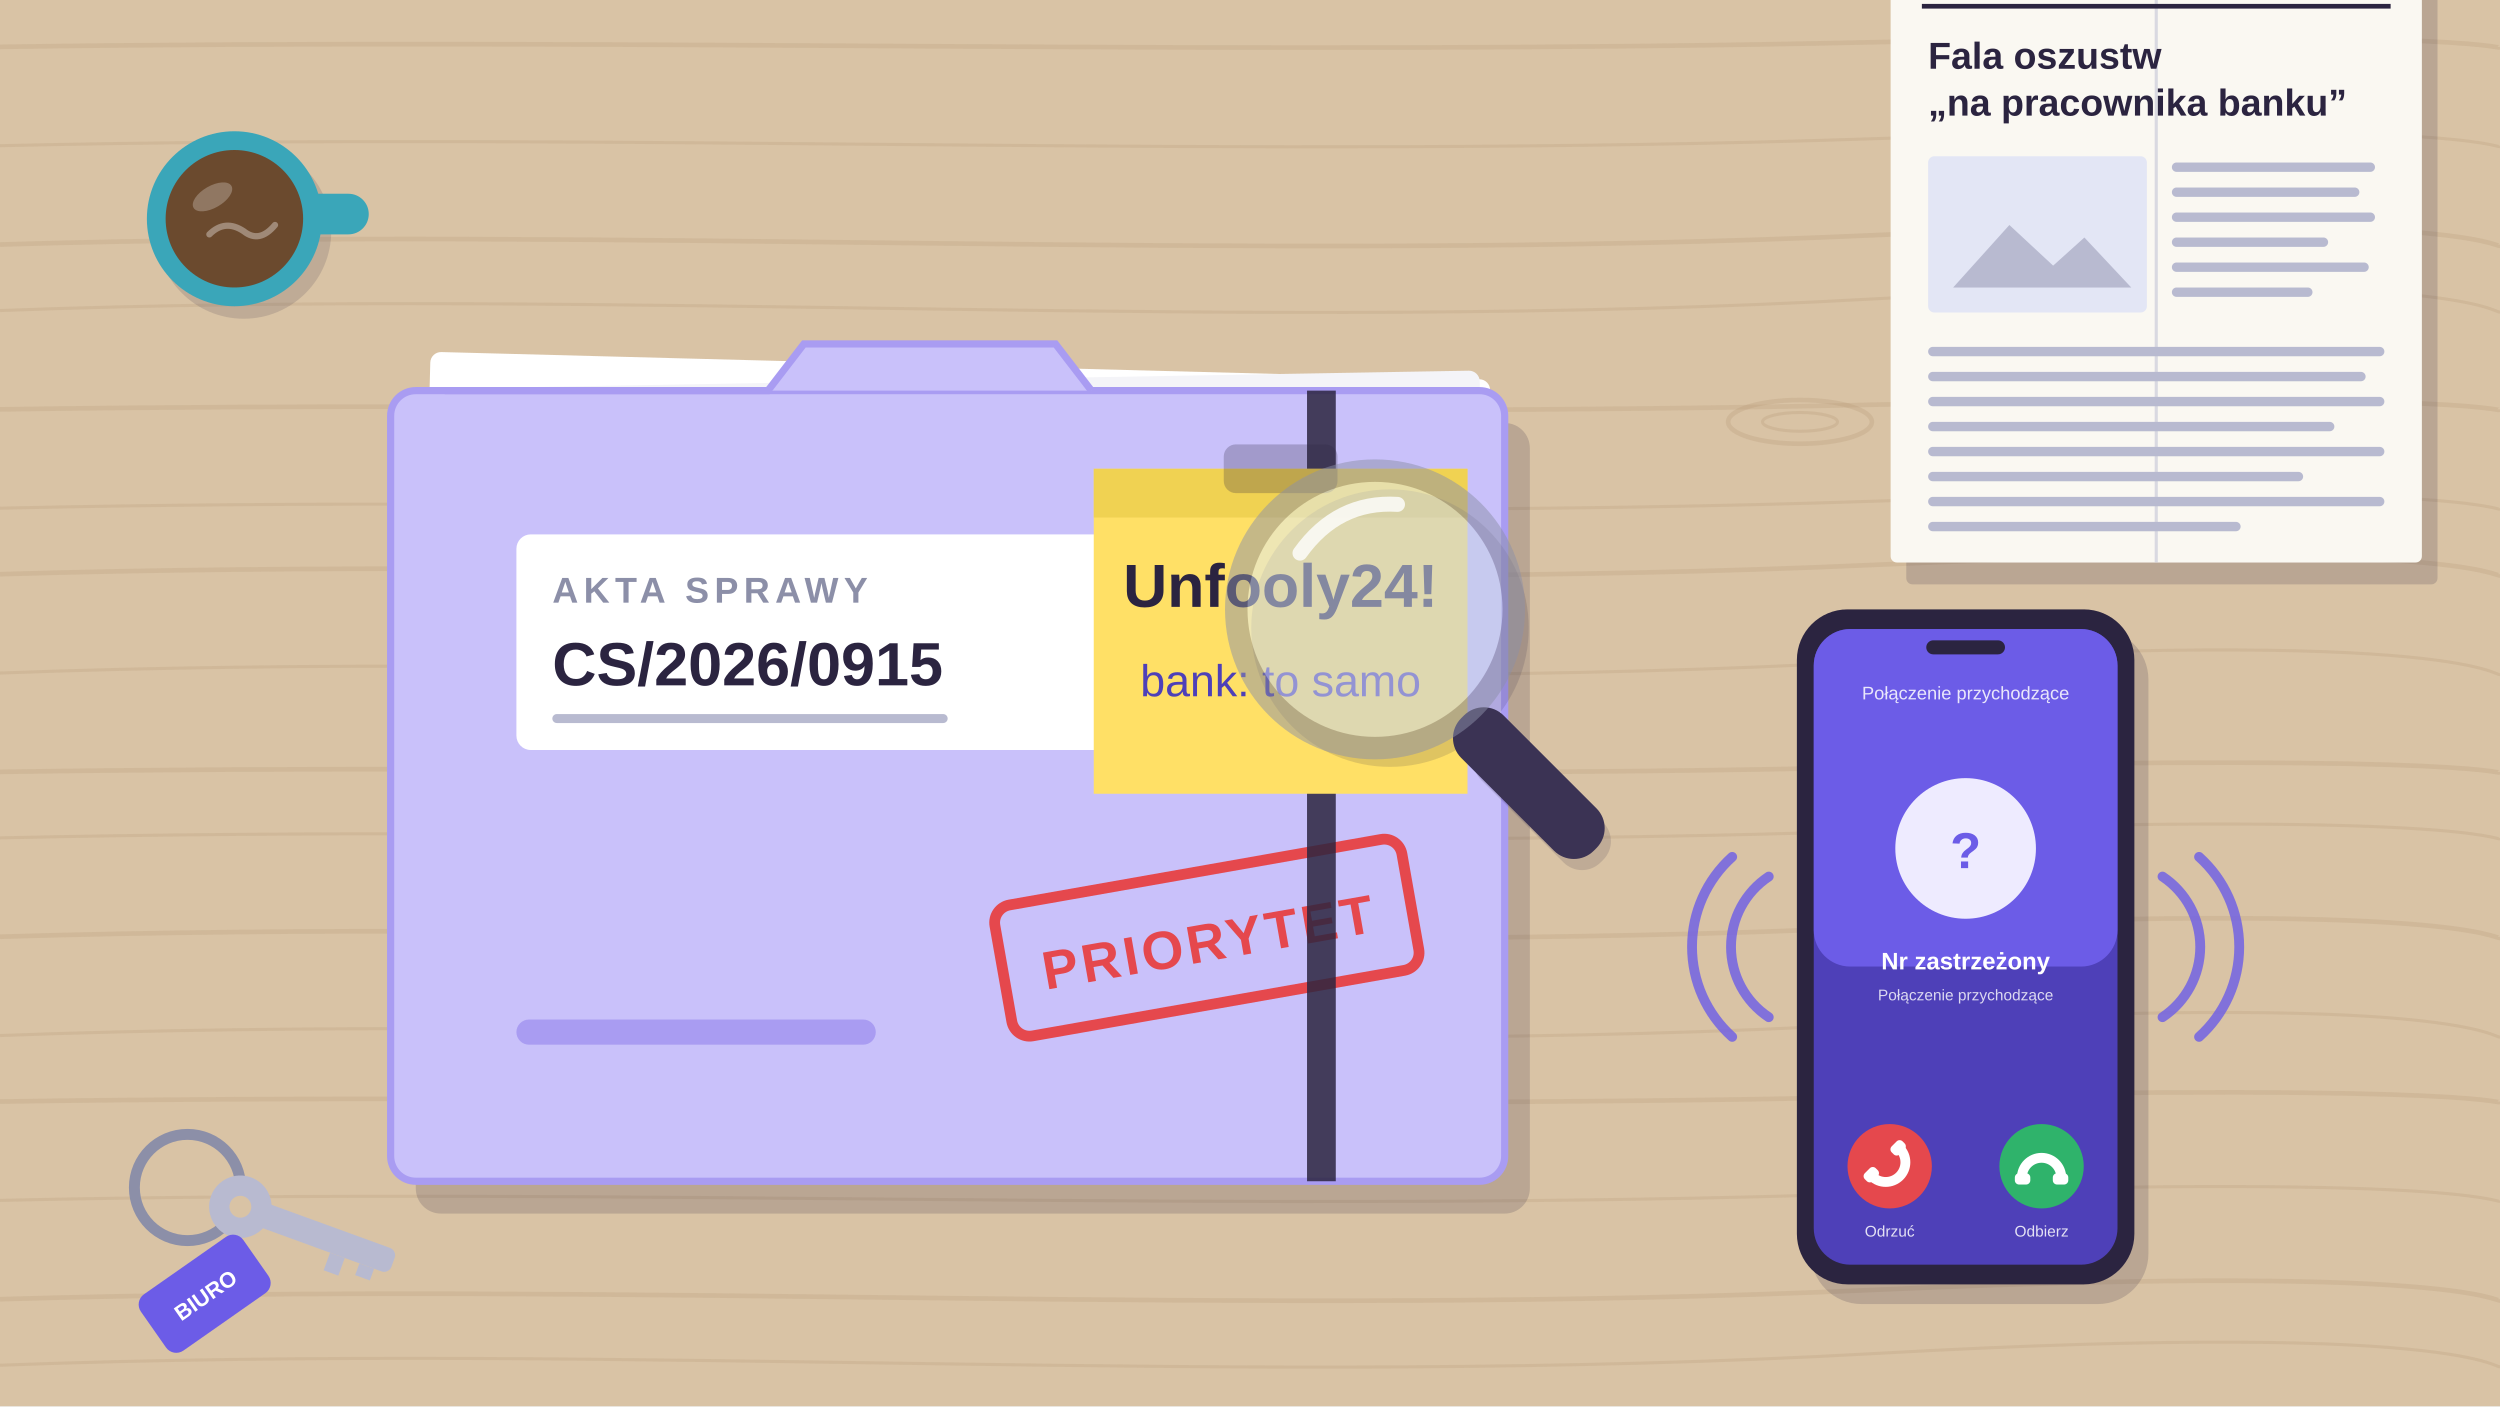
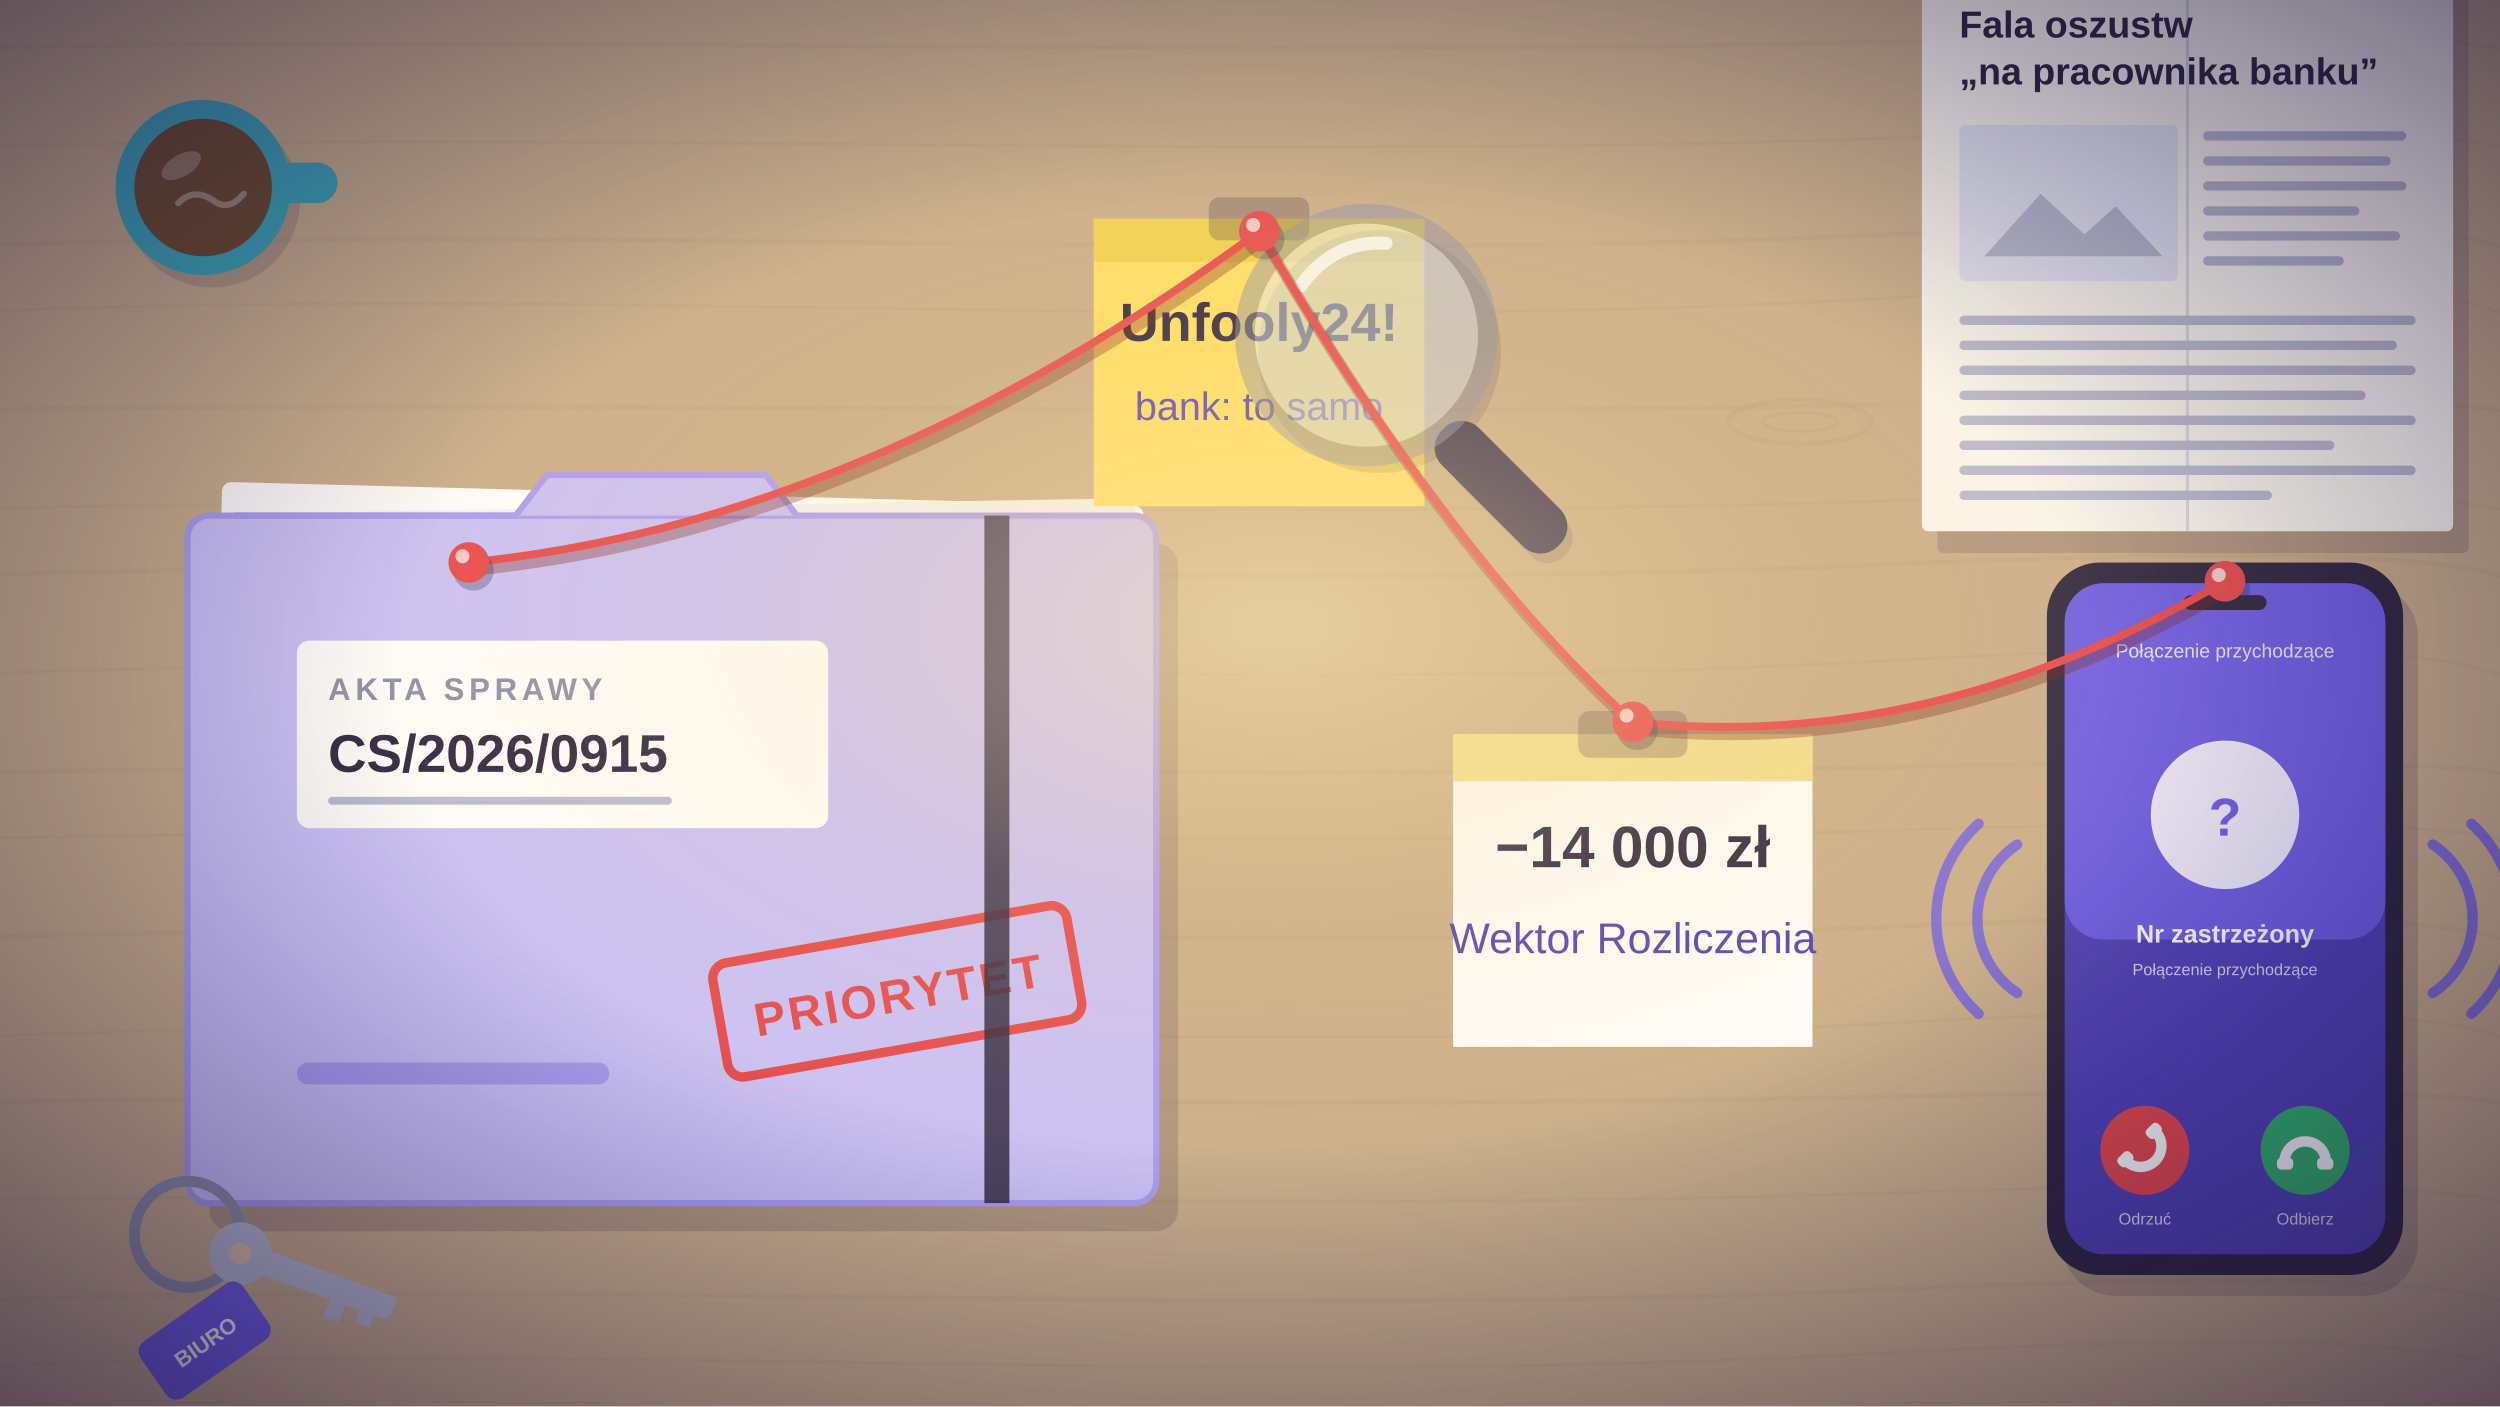
<svg xmlns="http://www.w3.org/2000/svg" id="static" viewBox="0 0 1600 900" width="1600" height="900" font-family="Arial, Helvetica, sans-serif">
  <style>
.a-blink{animation:a-blink 1.2s ease-in-out infinite}
.a-blink-slow{animation:a-blink 3s ease-in-out infinite}
.a-glow{animation:a-glow 5s ease-in-out infinite}
.a-pulse{animation:a-pulse 2.2s ease-in-out infinite}
.a-steam{animation:a-steam 2.8s ease-in-out infinite;transform-box:fill-box;transform-origin:center bottom}
.a-sway{animation:a-sway 6s ease-in-out infinite;transform-box:fill-box;transform-origin:center bottom}
.a-flutter{animation:a-flutter 4.5s ease-in-out infinite;transform-box:fill-box;transform-origin:center top}
.a-bounce{animation:a-bounce 2.6s ease-in-out infinite;transform-box:fill-box;transform-origin:center}
.a-ring{animation:a-ring 1.2s ease-in-out infinite;transform-box:fill-box;transform-origin:center}
.a-wave{animation:a-wave 1.2s ease-out infinite}
.a-grow{animation:a-grow .9s ease-in-out infinite;transform-box:fill-box;transform-origin:center}
.a-shimmer{animation:a-shimmer 3.5s ease-in-out infinite}
.d1{animation-delay:.35s}.d2{animation-delay:.7s}
@keyframes a-blink{0%,100%{opacity:1}50%{opacity:.2}}
@keyframes a-glow{0%,100%{opacity:1}50%{opacity:.65}}
@keyframes a-pulse{0%,100%{opacity:1}50%{opacity:.45}}
@keyframes a-steam{0%{opacity:0;transform:translateY(6px)}40%{opacity:.9}100%{opacity:0;transform:translateY(-10px)}}
@keyframes a-sway{0%,100%{transform:rotate(0)}50%{transform:rotate(1.6deg)}}
@keyframes a-flutter{0%,100%{transform:rotate(0)}50%{transform:rotate(-1.4deg)}}
@keyframes a-bounce{0%,70%,100%{transform:scale(1)}80%{transform:scale(1.18)}90%{transform:scale(.95)}}
@keyframes a-ring{0%,100%{transform:rotate(0)}10%{transform:rotate(-2.5deg)}20%{transform:rotate(2.5deg)}30%{transform:rotate(-2.5deg)}40%{transform:rotate(0)}}
@keyframes a-wave{0%{opacity:0}30%{opacity:1}100%{opacity:0}}
@keyframes a-grow{0%,100%{transform:scale(1)}50%{transform:scale(1.12)}}
@keyframes a-shimmer{0%,100%{opacity:.55}50%{opacity:1}}
@media (prefers-reduced-motion: reduce){*{animation:none!important}}
#static:target *{animation:none!important}
</style>
-   <rect width="1600" height="900" fill="#D9C3A5" />
+   <rect width="1600" height="900" fill="#C9AE8C" />
  <g id="item-sloje" transform="translate(0 0) scale(1)">
    <path d="M0 30 C 400 24, 800 36, 1200 27 S 1600 33, 1600 30" fill="none" stroke="#B89C7A" stroke-width="3" opacity="0.28" />
    <path d="M0 93.25 C 400 84.25, 800 102.25, 1200 88.75 S 1600 97.75, 1600 93.25" fill="none" stroke="#B89C7A" stroke-width="2" opacity="0.28" />
    <path d="M0 156.5 C 400 144.5, 800 168.5, 1200 150.5 S 1600 162.5, 1600 156.5" fill="none" stroke="#B89C7A" stroke-width="3" opacity="0.28" />
    <path d="M0 198.75 C 400 183.75, 800 213.75, 1200 191.25 S 1600 206.25, 1600 198.75" fill="none" stroke="#B89C7A" stroke-width="2" opacity="0.28" />
    <path d="M0 262 C 400 256, 800 268, 1200 259 S 1600 265, 1600 262" fill="none" stroke="#B89C7A" stroke-width="3" opacity="0.28" />
    <path d="M0 325.25 C 400 316.25, 800 334.25, 1200 320.75 S 1600 329.75, 1600 325.25" fill="none" stroke="#B89C7A" stroke-width="2" opacity="0.28" />
    <path d="M0 367.5 C 400 355.5, 800 379.5, 1200 361.5 S 1600 373.5, 1600 367.5" fill="none" stroke="#B89C7A" stroke-width="3" opacity="0.28" />
    <path d="M0 430.75 C 400 415.75, 800 445.75, 1200 423.25 S 1600 438.25, 1600 430.75" fill="none" stroke="#B89C7A" stroke-width="2" opacity="0.28" />
    <path d="M0 494 C 400 488, 800 500, 1200 491 S 1600 497, 1600 494" fill="none" stroke="#B89C7A" stroke-width="3" opacity="0.28" />
    <path d="M0 536.25 C 400 527.25, 800 545.25, 1200 531.75 S 1600 540.75, 1600 536.25" fill="none" stroke="#B89C7A" stroke-width="2" opacity="0.28" />
    <path d="M0 599.5 C 400 587.5, 800 611.5, 1200 593.5 S 1600 605.5, 1600 599.5" fill="none" stroke="#B89C7A" stroke-width="3" opacity="0.28" />
    <path d="M0 662.75 C 400 647.75, 800 677.75, 1200 655.25 S 1600 670.25, 1600 662.75" fill="none" stroke="#B89C7A" stroke-width="2" opacity="0.28" />
    <path d="M0 705 C 400 699, 800 711, 1200 702 S 1600 708, 1600 705" fill="none" stroke="#B89C7A" stroke-width="3" opacity="0.28" />
    <path d="M0 768.25 C 400 759.25, 800 777.25, 1200 763.75 S 1600 772.75, 1600 768.25" fill="none" stroke="#B89C7A" stroke-width="2" opacity="0.28" />
    <path d="M0 831.5 C 400 819.5, 800 843.5, 1200 825.5 S 1600 837.5, 1600 831.5" fill="none" stroke="#B89C7A" stroke-width="3" opacity="0.28" />
    <path d="M0 873.75 C 400 858.75, 800 888.75, 1200 866.25 S 1600 881.25, 1600 873.75" fill="none" stroke="#B89C7A" stroke-width="2" opacity="0.28" />
    <ellipse cx="1152" cy="270" rx="46" ry="14" fill="none" stroke="#B89C7A" stroke-width="3" opacity="0.3" />
    <ellipse cx="1152" cy="270" rx="24" ry="6" fill="none" stroke="#B89C7A" stroke-width="2" opacity="0.3" />
  </g>
-   <g id="item-kubek" transform="translate(90 80) scale(1)">
-     <circle cx="66" cy="68" r="56" fill="#2B2440" opacity="0.15" />
-     <rect x="100" y="44" width="46" height="26" rx="13" fill="#3AA6B9" />
-     <circle cx="60" cy="60" r="56" fill="#3AA6B9" />
-     <circle cx="60" cy="60" r="44" fill="#6B4A2E" />
-     <ellipse cx="46" cy="46" rx="14" ry="7" fill="#FFFFFF" opacity="0.25" transform="rotate(-30 46 46)" />
-     <g class="a-shimmer">
-       <path d="M44 70 q10 -10 22 -2 q10 8 20 -4" fill="none" stroke="#FFFFFF" stroke-width="4" stroke-linecap="round" opacity="0.35" />
-     </g>
-   </g>
-   <g id="item-gazeta" transform="translate(1210 -60) scale(1)">
+   <g id="item-gazeta" transform="translate(1230 -80) scale(1)">
    <rect x="10" y="14" width="340" height="420" rx="4" fill="#2B2440" opacity="0.18" />
    <rect width="340" height="420" rx="4" fill="#FAF8F2" />
    <line x1="170" y1="0" x2="170" y2="420" stroke="#B8BAD0" stroke-width="2" opacity="0.5" />
    <text x="170" y="50" font-size="26" fill="#2B2440" font-weight="bold" text-anchor="middle" letter-spacing="2">GAZETA MIEJSKA</text>
    <line x1="20" y1="64" x2="320" y2="64" stroke="#2B2440" stroke-width="3" />
    <text x="24" y="104" font-size="24" fill="#2B2440" font-weight="bold">Fala oszustw</text>
    <text x="24" y="134" font-size="24" fill="#2B2440" font-weight="bold">„na pracownika banku”</text>
    <rect x="24" y="160" width="140" height="100" rx="4" fill="#E3E6F5" />
    <path d="M40 244 l36 -40 l28 26 l20 -18 l30 32 z" fill="#B8BAD0" />
    <rect x="180" y="164" width="130" height="6" rx="3" fill="#B8BAD0" />
    <rect x="180" y="180" width="120" height="6" rx="3" fill="#B8BAD0" />
    <rect x="180" y="196" width="130" height="6" rx="3" fill="#B8BAD0" />
    <rect x="180" y="212" width="100" height="6" rx="3" fill="#B8BAD0" />
    <rect x="180" y="228" width="126" height="6" rx="3" fill="#B8BAD0" />
    <rect x="180" y="244" width="90" height="6" rx="3" fill="#B8BAD0" />
    <rect x="24" y="282" width="292" height="6" rx="3" fill="#B8BAD0" />
    <rect x="24" y="298" width="280" height="6" rx="3" fill="#B8BAD0" />
    <rect x="24" y="314" width="292" height="6" rx="3" fill="#B8BAD0" />
    <rect x="24" y="330" width="260" height="6" rx="3" fill="#B8BAD0" />
    <rect x="24" y="346" width="292" height="6" rx="3" fill="#B8BAD0" />
    <rect x="24" y="362" width="240" height="6" rx="3" fill="#B8BAD0" />
    <rect x="24" y="378" width="292" height="6" rx="3" fill="#B8BAD0" />
    <rect x="24" y="394" width="200" height="6" rx="3" fill="#B8BAD0" />
  </g>
-   <g id="item-teczka" transform="translate(250 250) scale(1.15)">
+   <g id="item-kubek" transform="translate(70 60) scale(1)">
+     <circle cx="66" cy="68" r="56" fill="#2B2440" opacity="0.15" />
+     <rect x="100" y="44" width="46" height="26" rx="13" fill="#3AA6B9" />
+     <circle cx="60" cy="60" r="56" fill="#3AA6B9" />
+     <circle cx="60" cy="60" r="44" fill="#6B4A2E" />
+     <ellipse cx="46" cy="46" rx="14" ry="7" fill="#FFFFFF" opacity="0.25" transform="rotate(-30 46 46)" />
+     <g class="a-shimmer">
+       <path d="M44 70 q10 -10 22 -2 q10 8 20 -4" fill="none" stroke="#FFFFFF" stroke-width="4" stroke-linecap="round" opacity="0.35" />
+     </g>
+   </g>
+   <g id="item-teczka" transform="translate(120 330) scale(1)">
    <rect x="14" y="18" width="620" height="440" rx="14" fill="#2B2440" opacity="0.18" />
    <rect x="16" y="-14" width="590" height="440" rx="6" fill="#FFFFFF" transform="rotate(1.5 310 220)" />
    <rect x="10" y="-6" width="600" height="440" rx="6" fill="#F4F4F8" transform="rotate(-1 310 220)" />
    <rect width="620" height="440" rx="14" fill="#C9C1FA" stroke="#A99CF2" stroke-width="4" />
    <path d="M30 0 h180 l20 -26 h140 l20 26" fill="#C9C1FA" stroke="#A99CF2" stroke-width="4" />
    <rect x="70" y="80" width="340" height="120" rx="8" fill="#FFFFFF" />
    <text x="90" y="118" font-size="20" fill="#8C8FA8" font-weight="bold" letter-spacing="3">AKTA SPRAWY</text>
    <text x="90" y="164" font-size="34" fill="#2B2440" font-weight="bold">CS/2026/0915</text>
    <rect x="90" y="180" width="220" height="5" rx="2.5" fill="#B8BAD0" />
    <g transform="rotate(-10 440 310)">
      <rect x="340" y="270" width="230" height="74" rx="10" fill="none" stroke="#E5484D" stroke-width="6" />
      <text x="455" y="320" font-size="30" fill="#E5484D" font-weight="bold" text-anchor="middle" letter-spacing="2">PRIORYTET</text>
    </g>
    <rect x="510" y="0" width="16" height="440" fill="#2B2440" opacity="0.85" />
    <rect x="70" y="350" width="200" height="14" rx="7" fill="#A99CF2" />
  </g>
-   <g id="item-karteczka" transform="translate(700 300) scale(2.6)">
+   <g id="item-wydruk" transform="translate(930 470) scale(2.5)">
+     <g class="a-flutter">
+       <rect width="92" height="80" fill="#FFFFFF" />
+       <rect width="92" height="12" fill="#E6C845" opacity="0.6" />
+       <rect x="32" y="-6" width="28" height="12" rx="3" fill="#2B2440" opacity="0.25" />
+       <text x="46" y="34" font-size="15" fill="#2B2440" font-weight="bold" text-anchor="middle">−14 000 zł</text>
+       <text x="46" y="56" font-size="11" fill="#4E40B8" text-anchor="middle">Wektor Rozliczenia</text>
+     </g>
+   </g>
+   <g id="item-karteczka" transform="translate(700 140) scale(2.3)">
    <g class="a-flutter">
      <rect width="92" height="80" fill="#FFE066" />
      <rect width="92" height="12" fill="#E6C845" opacity="0.6" />
      <rect x="32" y="-6" width="28" height="12" rx="3" fill="#2B2440" opacity="0.25" />
      <text x="46" y="34" font-size="15" fill="#2B2440" font-weight="bold" text-anchor="middle">Unfooly24!</text>
      <text x="46" y="56" font-size="11" fill="#4E40B8" text-anchor="middle">bank: to samo</text>
    </g>
  </g>
-   <g id="item-lupa" transform="translate(772 282) scale(1.2)">
+   <g id="item-lupa" transform="translate(780 120) scale(1.05)">
    <g transform="translate(8 10)" opacity="0.15">
      <circle cx="90" cy="90" r="74" fill="#2B2440" />
      <rect x="150" y="140" width="90" height="30" rx="14" transform="rotate(45 150 140)" fill="#2B2440" />
    </g>
    <rect x="148" y="136" width="100" height="32" rx="15" transform="rotate(45 148 136)" fill="#3B3354" />
    <circle cx="90" cy="90" r="74" fill="#DDEBFF" opacity="0.5" stroke="#8C8FA8" stroke-width="12" />
    <path d="M50 60 q20 -28 52 -26" fill="none" stroke="#FFFFFF" stroke-width="8" stroke-linecap="round" opacity="0.8" />
  </g>
-   <g id="item-telefon" transform="translate(1150 390) scale(0.9)">
+   <g id="item-telefon" transform="translate(1310 360) scale(0.95)">
    <path opacity="0.8" d="M-20 190 a60 60 0 0 0 0 100" fill="none" stroke="#6C5CE7" stroke-width="7" stroke-linecap="round" />
    <path opacity="0.8" d="M260 190 a60 60 0 0 1 0 100" fill="none" stroke="#6C5CE7" stroke-width="7" stroke-linecap="round" />
    <path opacity="0.8" d="M-46 176 a86 86 0 0 0 0 128" fill="none" stroke="#6C5CE7" stroke-width="7" stroke-linecap="round" />
    <path opacity="0.8" d="M286 176 a86 86 0 0 1 0 128" fill="none" stroke="#6C5CE7" stroke-width="7" stroke-linecap="round" />
    <g>
      <rect x="10" y="14" width="240" height="480" rx="36" fill="#2B2440" opacity="0.18" />
      <rect width="240" height="480" rx="36" fill="#2B2440" />
      <rect x="12" y="14" width="216" height="452" rx="26" fill="#4E40B8" />
      <rect x="12" y="14" width="216" height="240" rx="26" fill="#6C5CE7" />
      <text x="120" y="64" font-size="13" fill="#FFFFFF" text-anchor="middle" opacity="0.85">Połączenie przychodzące</text>
      <circle cx="120" cy="170" r="50" fill="#EEEBFF" />
      <text x="120" y="184" font-size="36" fill="#6C5CE7" font-weight="bold" text-anchor="middle">?</text>
      <text x="120" y="256" font-size="17" fill="#FFFFFF" font-weight="bold" text-anchor="middle">Nr zastrzeżony</text>
      <text x="120" y="278" font-size="11" fill="#FFFFFF" text-anchor="middle" opacity="0.8">Połączenie przychodzące</text>
      <circle cx="66" cy="396" r="30" fill="#E5484D" />
      <g transform="translate(66 396) rotate(135)">
        <path d="M-14 4 a14 14 0 0 1 28 0" fill="none" stroke="#FFFFFF" stroke-width="7" stroke-linecap="round" />
        <rect x="-19" y="1" width="11" height="8" rx="3" fill="#FFFFFF" />
        <rect x="8" y="1" width="11" height="8" rx="3" fill="#FFFFFF" />
      </g>
      <g>
        <circle cx="174" cy="396" r="30" fill="#2FB36B" />
        <g transform="translate(174 400) rotate(0)">
          <path d="M-14 4 a14 14 0 0 1 28 0" fill="none" stroke="#FFFFFF" stroke-width="7" stroke-linecap="round" />
          <rect x="-19" y="1" width="11" height="8" rx="3" fill="#FFFFFF" />
          <rect x="8" y="1" width="11" height="8" rx="3" fill="#FFFFFF" />
        </g>
      </g>
      <text x="66" y="446" font-size="11" fill="#FFFFFF" text-anchor="middle" opacity="0.85">Odrzuć</text>
      <text x="174" y="446" font-size="11" fill="#FFFFFF" text-anchor="middle" opacity="0.85">Odbierz</text>
      <rect x="92" y="22" width="56" height="10" rx="5" fill="#2B2440" />
    </g>
  </g>
-   <g id="item-klucze" transform="translate(60 700) scale(1)">
+   <g id="item-nic" transform="translate(0 0) scale(1)">
+     <path d="M300 360 Q553 334.72 806 148" fill="none" stroke="#7A1E1A" stroke-width="7" opacity="0.35" transform="translate(3 5)" />
+     <path d="M300 360 Q553 334.72 806 148" fill="none" stroke="#E5484D" stroke-width="5" stroke-linecap="round" />
+     <path d="M806 148 Q925.5 353.68 1045 462" fill="none" stroke="#7A1E1A" stroke-width="7" opacity="0.35" transform="translate(3 5)" />
+     <path d="M806 148 Q925.5 353.68 1045 462" fill="none" stroke="#E5484D" stroke-width="5" stroke-linecap="round" />
+     <path d="M1045 462 Q1234.5 482.48 1424 372" fill="none" stroke="#7A1E1A" stroke-width="7" opacity="0.35" transform="translate(3 5)" />
+     <path d="M1045 462 Q1234.5 482.48 1424 372" fill="none" stroke="#E5484D" stroke-width="5" stroke-linecap="round" />
+     <circle cx="303" cy="365" r="13" fill="#2B2440" opacity="0.3" />
+     <circle cx="300" cy="360" r="13" fill="#E5484D" />
+     <circle cx="296" cy="356" r="4.5" fill="#FFFFFF" opacity="0.7" />
+     <circle cx="809" cy="153" r="13" fill="#2B2440" opacity="0.3" />
+     <circle cx="806" cy="148" r="13" fill="#E5484D" />
+     <circle cx="802" cy="144" r="4.5" fill="#FFFFFF" opacity="0.7" />
+     <circle cx="1048" cy="467" r="13" fill="#2B2440" opacity="0.3" />
+     <circle cx="1045" cy="462" r="13" fill="#E5484D" />
+     <circle cx="1041" cy="458" r="4.5" fill="#FFFFFF" opacity="0.7" />
+     <circle cx="1427" cy="377" r="13" fill="#2B2440" opacity="0.3" />
+     <circle cx="1424" cy="372" r="13" fill="#E5484D" />
+     <circle cx="1420" cy="368" r="4.5" fill="#FFFFFF" opacity="0.7" />
+   </g>
+   <g id="item-klucze" transform="translate(60 730) scale(1)">
    <circle cx="60" cy="60" r="34" fill="none" stroke="#8C8FA8" stroke-width="7" />
    <g transform="rotate(20 60 60)">
      <rect x="90" y="52" width="110" height="16" rx="5" fill="#B8BAD0" />
      <circle cx="96" cy="60" r="20" fill="#B8BAD0" />
      <circle cx="96" cy="60" r="7" fill="#D9C3A5" />
      <path d="M160 68 v12 h10 v-12 M180 68 v8 h10 v-8" fill="#B8BAD0" />
    </g>
    <g transform="rotate(-35 60 60)">
      <rect x="-10" y="100" width="80" height="44" rx="8" fill="#6C5CE7" />
      <text x="30" y="128" font-size="14" fill="#FFFFFF" font-weight="bold" text-anchor="middle">BIURO</text>
    </g>
  </g>
+   <g id="item-swiatlo" transform="translate(0 0) scale(1)">
+     <defs>
+       <radialGradient id="lg-swiatlo" cx="0.512" cy="0.444" r="0.475" gradientUnits="objectBoundingBox">
+         <stop offset="0" stop-color="#FFE8B0" stop-opacity="0.55" />
+         <stop offset="0.45" stop-color="#FFD58A" stop-opacity="0.18" />
+         <stop offset="1" stop-color="#FFD58A" stop-opacity="0" />
+       </radialGradient>
+     </defs>
+     <rect width="1600" height="900" fill="url(#lg-swiatlo)" />
+   </g>
+   <g id="item-winieta" transform="translate(0 0) scale(1)">
+     <defs>
+       <radialGradient id="vg-winieta" cx="0.5" cy="0.48" r="0.75">
+         <stop offset="0.45" stop-color="#1B1236" stop-opacity="0" />
+         <stop offset="1" stop-color="#1B1236" stop-opacity="0.68" />
+       </radialGradient>
+     </defs>
+     <rect width="1600" height="900" fill="url(#vg-winieta)" />
+   </g>
</svg>
